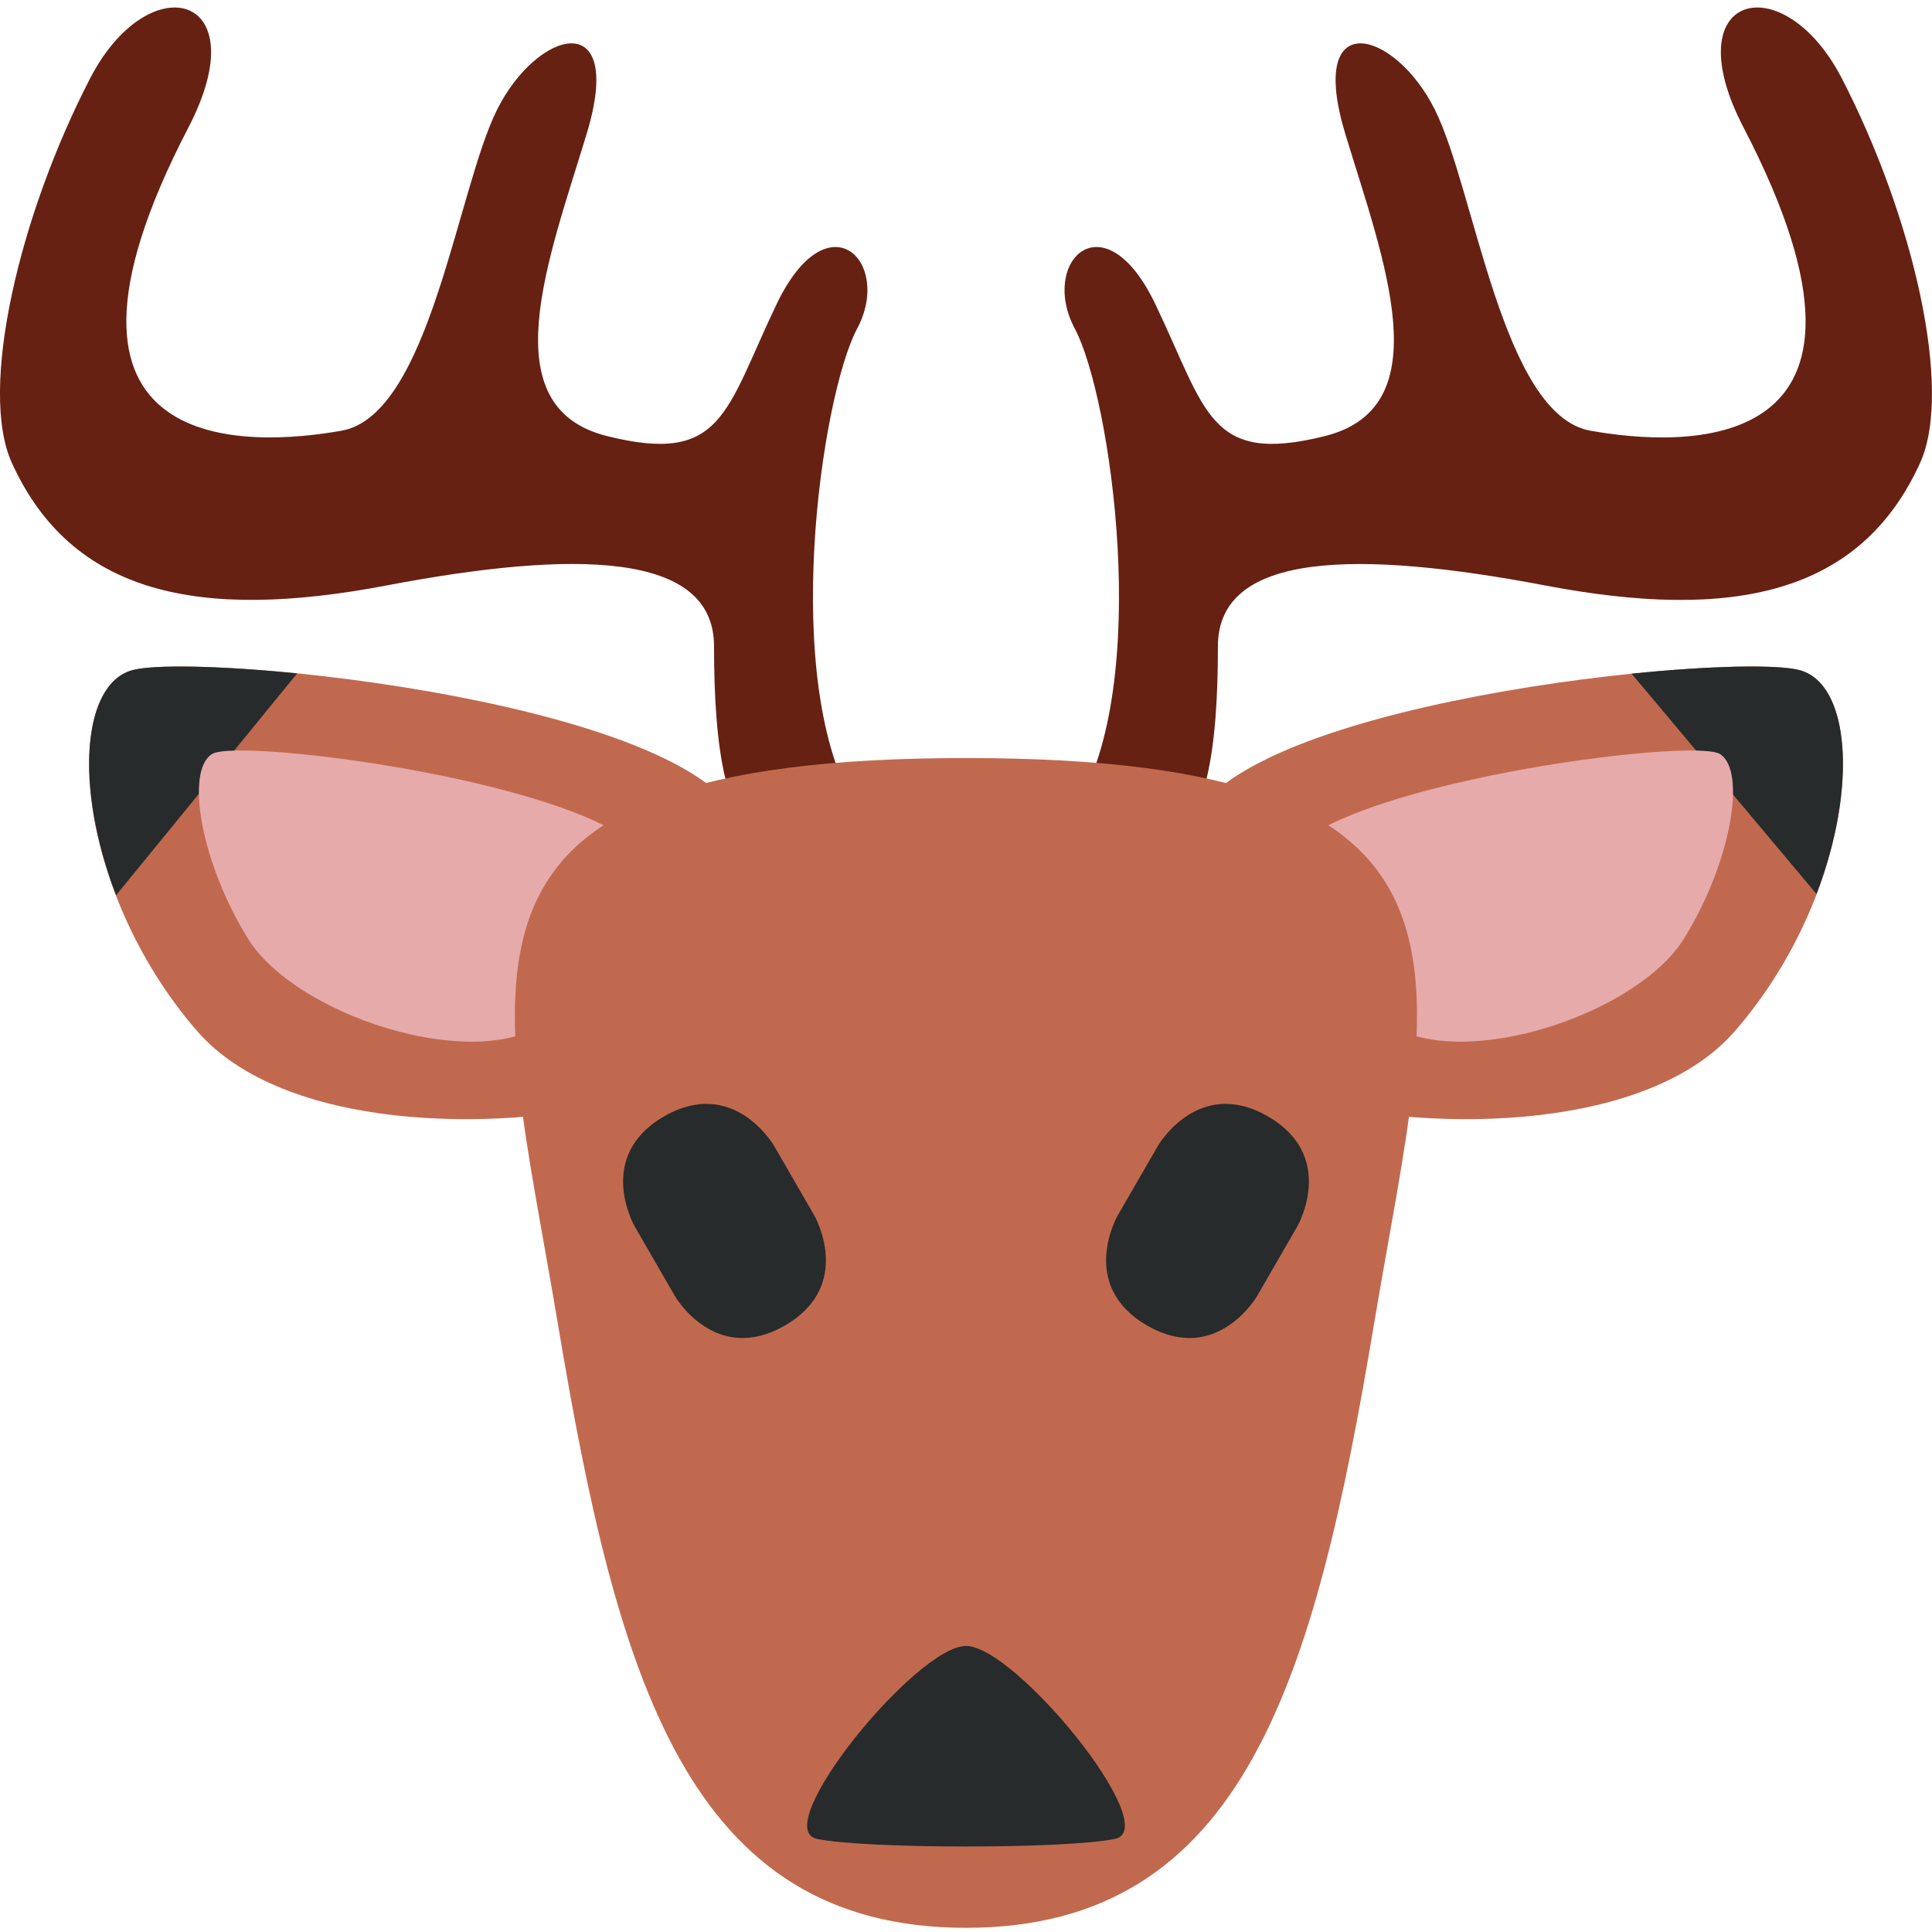
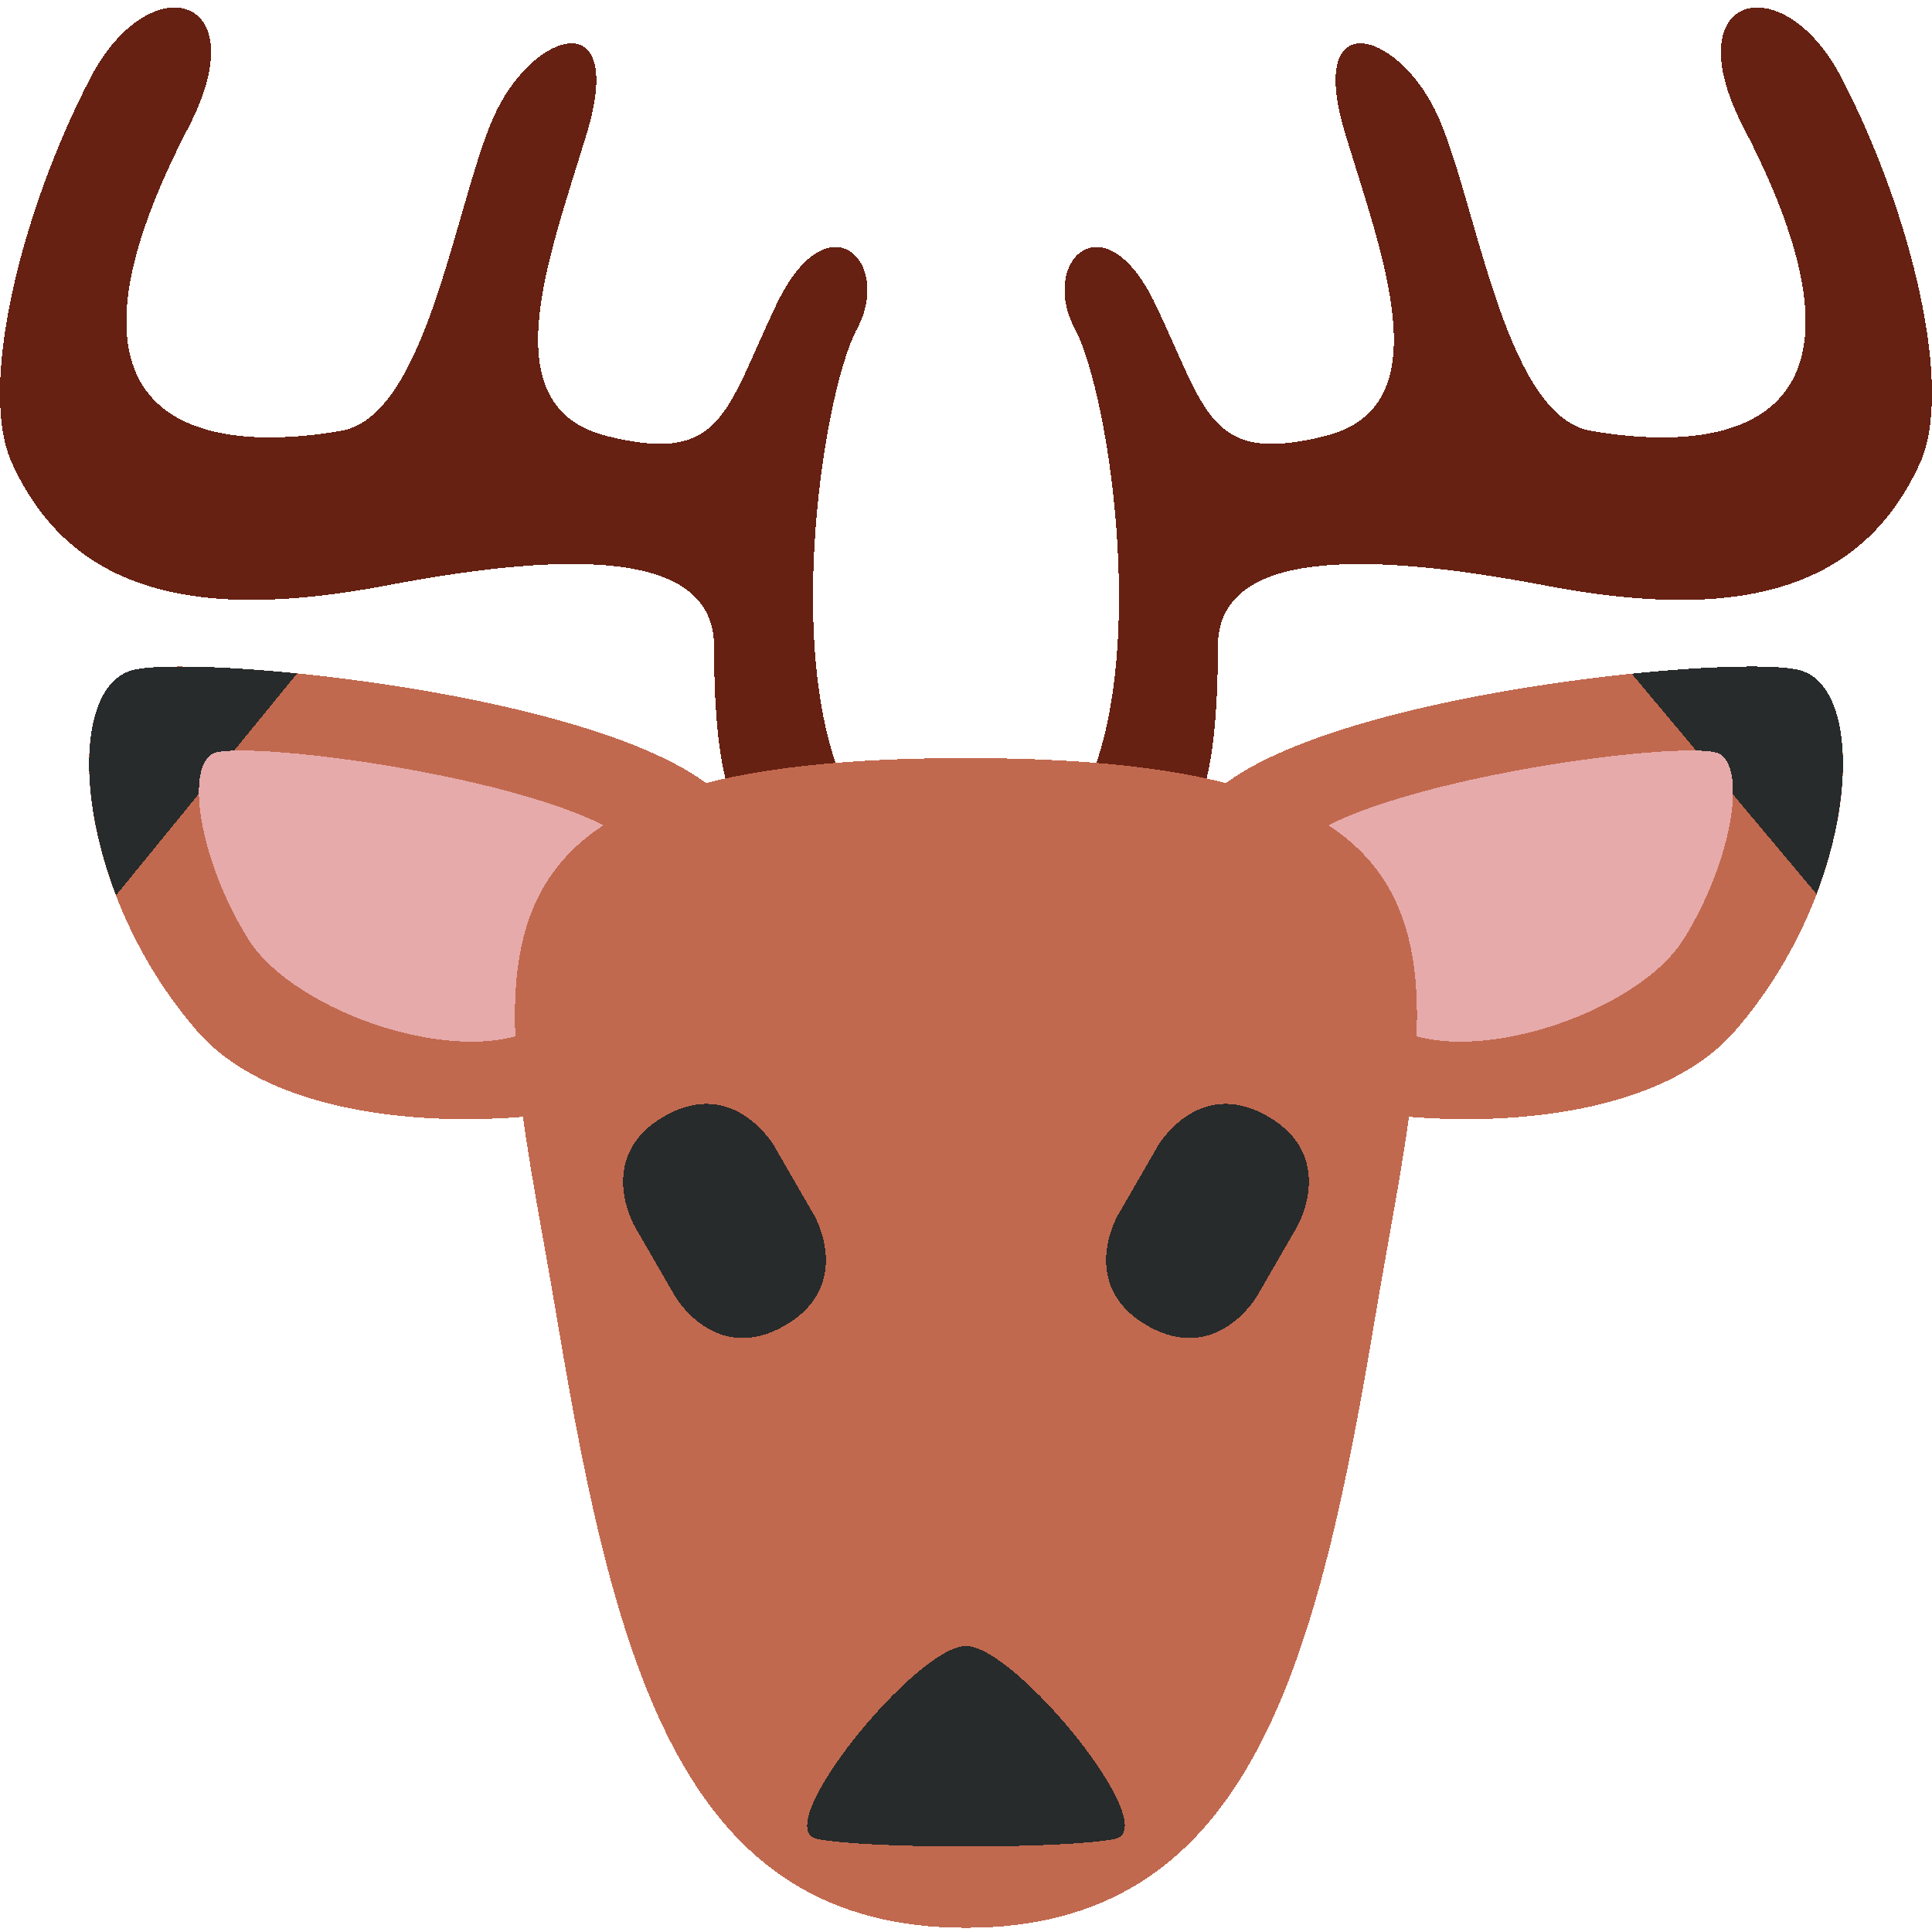
- <svg xmlns="http://www.w3.org/2000/svg" viewBox="0 0 36 36">
-   <path fill="#662113" d="M15.971 15.083c-1.458-2.333-.667-7.708 0-8.958s-.542-2.458-1.5-.458-.996 3-3.162 2.458-1.088-3.292-.379-5.625c.729-2.4-.917-1.959-1.667-.458-.75 1.5-1.254 5.693-2.901 5.984-1.647.291-6.099.599-2.851-5.651C4.818-.139 2.773-.656 1.68 1.459.361 4.007-.404 7.25.221 8.625c1.113 2.448 3.483 2.95 6.983 2.284s6.101-.634 6.101 1.133c0 1.872.208 3.458 1.042 3.625s1.624-.584 1.624-.584zm4.057 0c1.458-2.333.667-7.708 0-8.958s.542-2.458 1.5-.458.996 3 3.162 2.458 1.088-3.292.379-5.625c-.729-2.4.917-1.959 1.667-.458s1.254 5.693 2.901 5.984c1.647.292 6.099.599 2.851-5.651-1.307-2.514.737-3.031 1.831-.916 1.318 2.549 2.084 5.792 1.459 7.167-1.113 2.448-3.482 2.95-6.982 2.284s-6.102-.634-6.102 1.133c0 1.872-.208 3.458-1.041 3.625s-1.625-.585-1.625-.585z" />
-   <path fill="#C1694F" d="M13.859 15.495c.596 2.392.16 4.422-2.231 5.017-2.392.596-6.344.559-7.958-1.303-2.294-2.646-2.531-6.391-1.189-6.725 1.34-.334 10.783.62 11.378 3.011zm8.283 0c-.596 2.392-.16 4.422 2.231 5.017 2.392.596 6.345.559 7.958-1.303 2.295-2.646 2.531-6.391 1.189-6.725-1.34-.334-10.783.62-11.378 3.011z" />
-   <path fill="#272B2B" d="M2.48 12.484c-.943.235-1.102 2.157-.317 4.198l3.374-4.134c-1.457-.146-2.643-.167-3.057-.064zm31.041 0c-.419-.104-1.632-.083-3.118.069l3.445 4.106c.774-2.032.613-3.941-.327-4.175z" />
-   <path fill="#E6AAAA" d="M12.052 15.997c.871 1.393-.553 2.229-1.946 3.099-1.394.871-4.608-.203-5.479-1.596-.871-1.394-1.186-3.131-.676-3.45.51-.318 7.23.553 8.101 1.947zm11.896 0c-.871 1.393.553 2.229 1.945 3.099 1.394.871 4.608-.203 5.479-1.596.871-1.394 1.185-3.131.676-3.45-.51-.318-7.229.553-8.1 1.947z" />
-   <path fill="#C1694F" d="M18 14.125h-.002c-10.271.001-8.703 3.959-7.603 10.541 1.1 6.584 2.401 11.256 7.605 11.256 5.203 0 6.502-4.672 7.604-11.256 1.099-6.582 2.666-10.54-7.604-10.541z" />
-   <path fill="#272B2B" d="M11.826 22.851s-.75-1.299.549-2.049 2.049.549 2.049.549l.75 1.299s.75 1.299-.549 2.049-2.049-.549-2.049-.549l-.75-1.299zm9.75-1.5s.75-1.299 2.049-.549.549 2.049.549 2.049l-.75 1.299s-.75 1.299-2.049.549-.549-2.049-.549-2.049l.75-1.299zm-6.35 12.915c-.925-.188 1.85-3.596 2.774-3.596s3.699 3.407 2.774 3.596c-.924.188-4.624.188-5.548 0z" />
+ <svg xmlns="http://www.w3.org/2000/svg" viewBox="0 0 36 36" version="1.1" id="svg14" shape-rendering="crispEdges">
+   <defs id="defs18" />
+   <path fill="#662113" d="M15.971 15.083c-1.458-2.333-.667-7.708 0-8.958s-.542-2.458-1.5-.458-.996 3-3.162 2.458-1.088-3.292-.379-5.625c.729-2.4-.917-1.959-1.667-.458-.75 1.5-1.254 5.693-2.901 5.984-1.647.291-6.099.599-2.851-5.651C4.818-.139 2.773-.656 1.68 1.459.361 4.007-.404 7.25.221 8.625c1.113 2.448 3.483 2.95 6.983 2.284s6.101-.634 6.101 1.133c0 1.872.208 3.458 1.042 3.625s1.624-.584 1.624-.584zm4.057 0c1.458-2.333.667-7.708 0-8.958s.542-2.458 1.5-.458.996 3 3.162 2.458 1.088-3.292.379-5.625c-.729-2.4.917-1.959 1.667-.458s1.254 5.693 2.901 5.984c1.647.292 6.099.599 2.851-5.651-1.307-2.514.737-3.031 1.831-.916 1.318 2.549 2.084 5.792 1.459 7.167-1.113 2.448-3.482 2.95-6.982 2.284s-6.102-.634-6.102 1.133c0 1.872-.208 3.458-1.041 3.625s-1.625-.585-1.625-.585z" id="path2" />
+   <path fill="#C1694F" d="M13.859 15.495c.596 2.392.16 4.422-2.231 5.017-2.392.596-6.344.559-7.958-1.303-2.294-2.646-2.531-6.391-1.189-6.725 1.34-.334 10.783.62 11.378 3.011zm8.283 0c-.596 2.392-.16 4.422 2.231 5.017 2.392.596 6.345.559 7.958-1.303 2.295-2.646 2.531-6.391 1.189-6.725-1.34-.334-10.783.62-11.378 3.011z" id="path4" />
+   <path fill="#272B2B" d="M2.48 12.484c-.943.235-1.102 2.157-.317 4.198l3.374-4.134c-1.457-.146-2.643-.167-3.057-.064zm31.041 0c-.419-.104-1.632-.083-3.118.069l3.445 4.106c.774-2.032.613-3.941-.327-4.175z" id="path6" />
+   <path fill="#E6AAAA" d="M12.052 15.997c.871 1.393-.553 2.229-1.946 3.099-1.394.871-4.608-.203-5.479-1.596-.871-1.394-1.186-3.131-.676-3.45.51-.318 7.23.553 8.101 1.947zm11.896 0c-.871 1.393.553 2.229 1.945 3.099 1.394.871 4.608-.203 5.479-1.596.871-1.394 1.185-3.131.676-3.45-.51-.318-7.229.553-8.1 1.947z" id="path8" />
+   <path fill="#C1694F" d="M18 14.125h-.002c-10.271.001-8.703 3.959-7.603 10.541 1.1 6.584 2.401 11.256 7.605 11.256 5.203 0 6.502-4.672 7.604-11.256 1.099-6.582 2.666-10.54-7.604-10.541z" id="path10" />
+   <path fill="#272B2B" d="M11.826 22.851s-.75-1.299.549-2.049 2.049.549 2.049.549l.75 1.299s.75 1.299-.549 2.049-2.049-.549-2.049-.549l-.75-1.299zm9.75-1.5s.75-1.299 2.049-.549.549 2.049.549 2.049l-.75 1.299s-.75 1.299-2.049.549-.549-2.049-.549-2.049l.75-1.299zm-6.35 12.915c-.925-.188 1.85-3.596 2.774-3.596s3.699 3.407 2.774 3.596c-.924.188-4.624.188-5.548 0z" id="path12" />
</svg>
